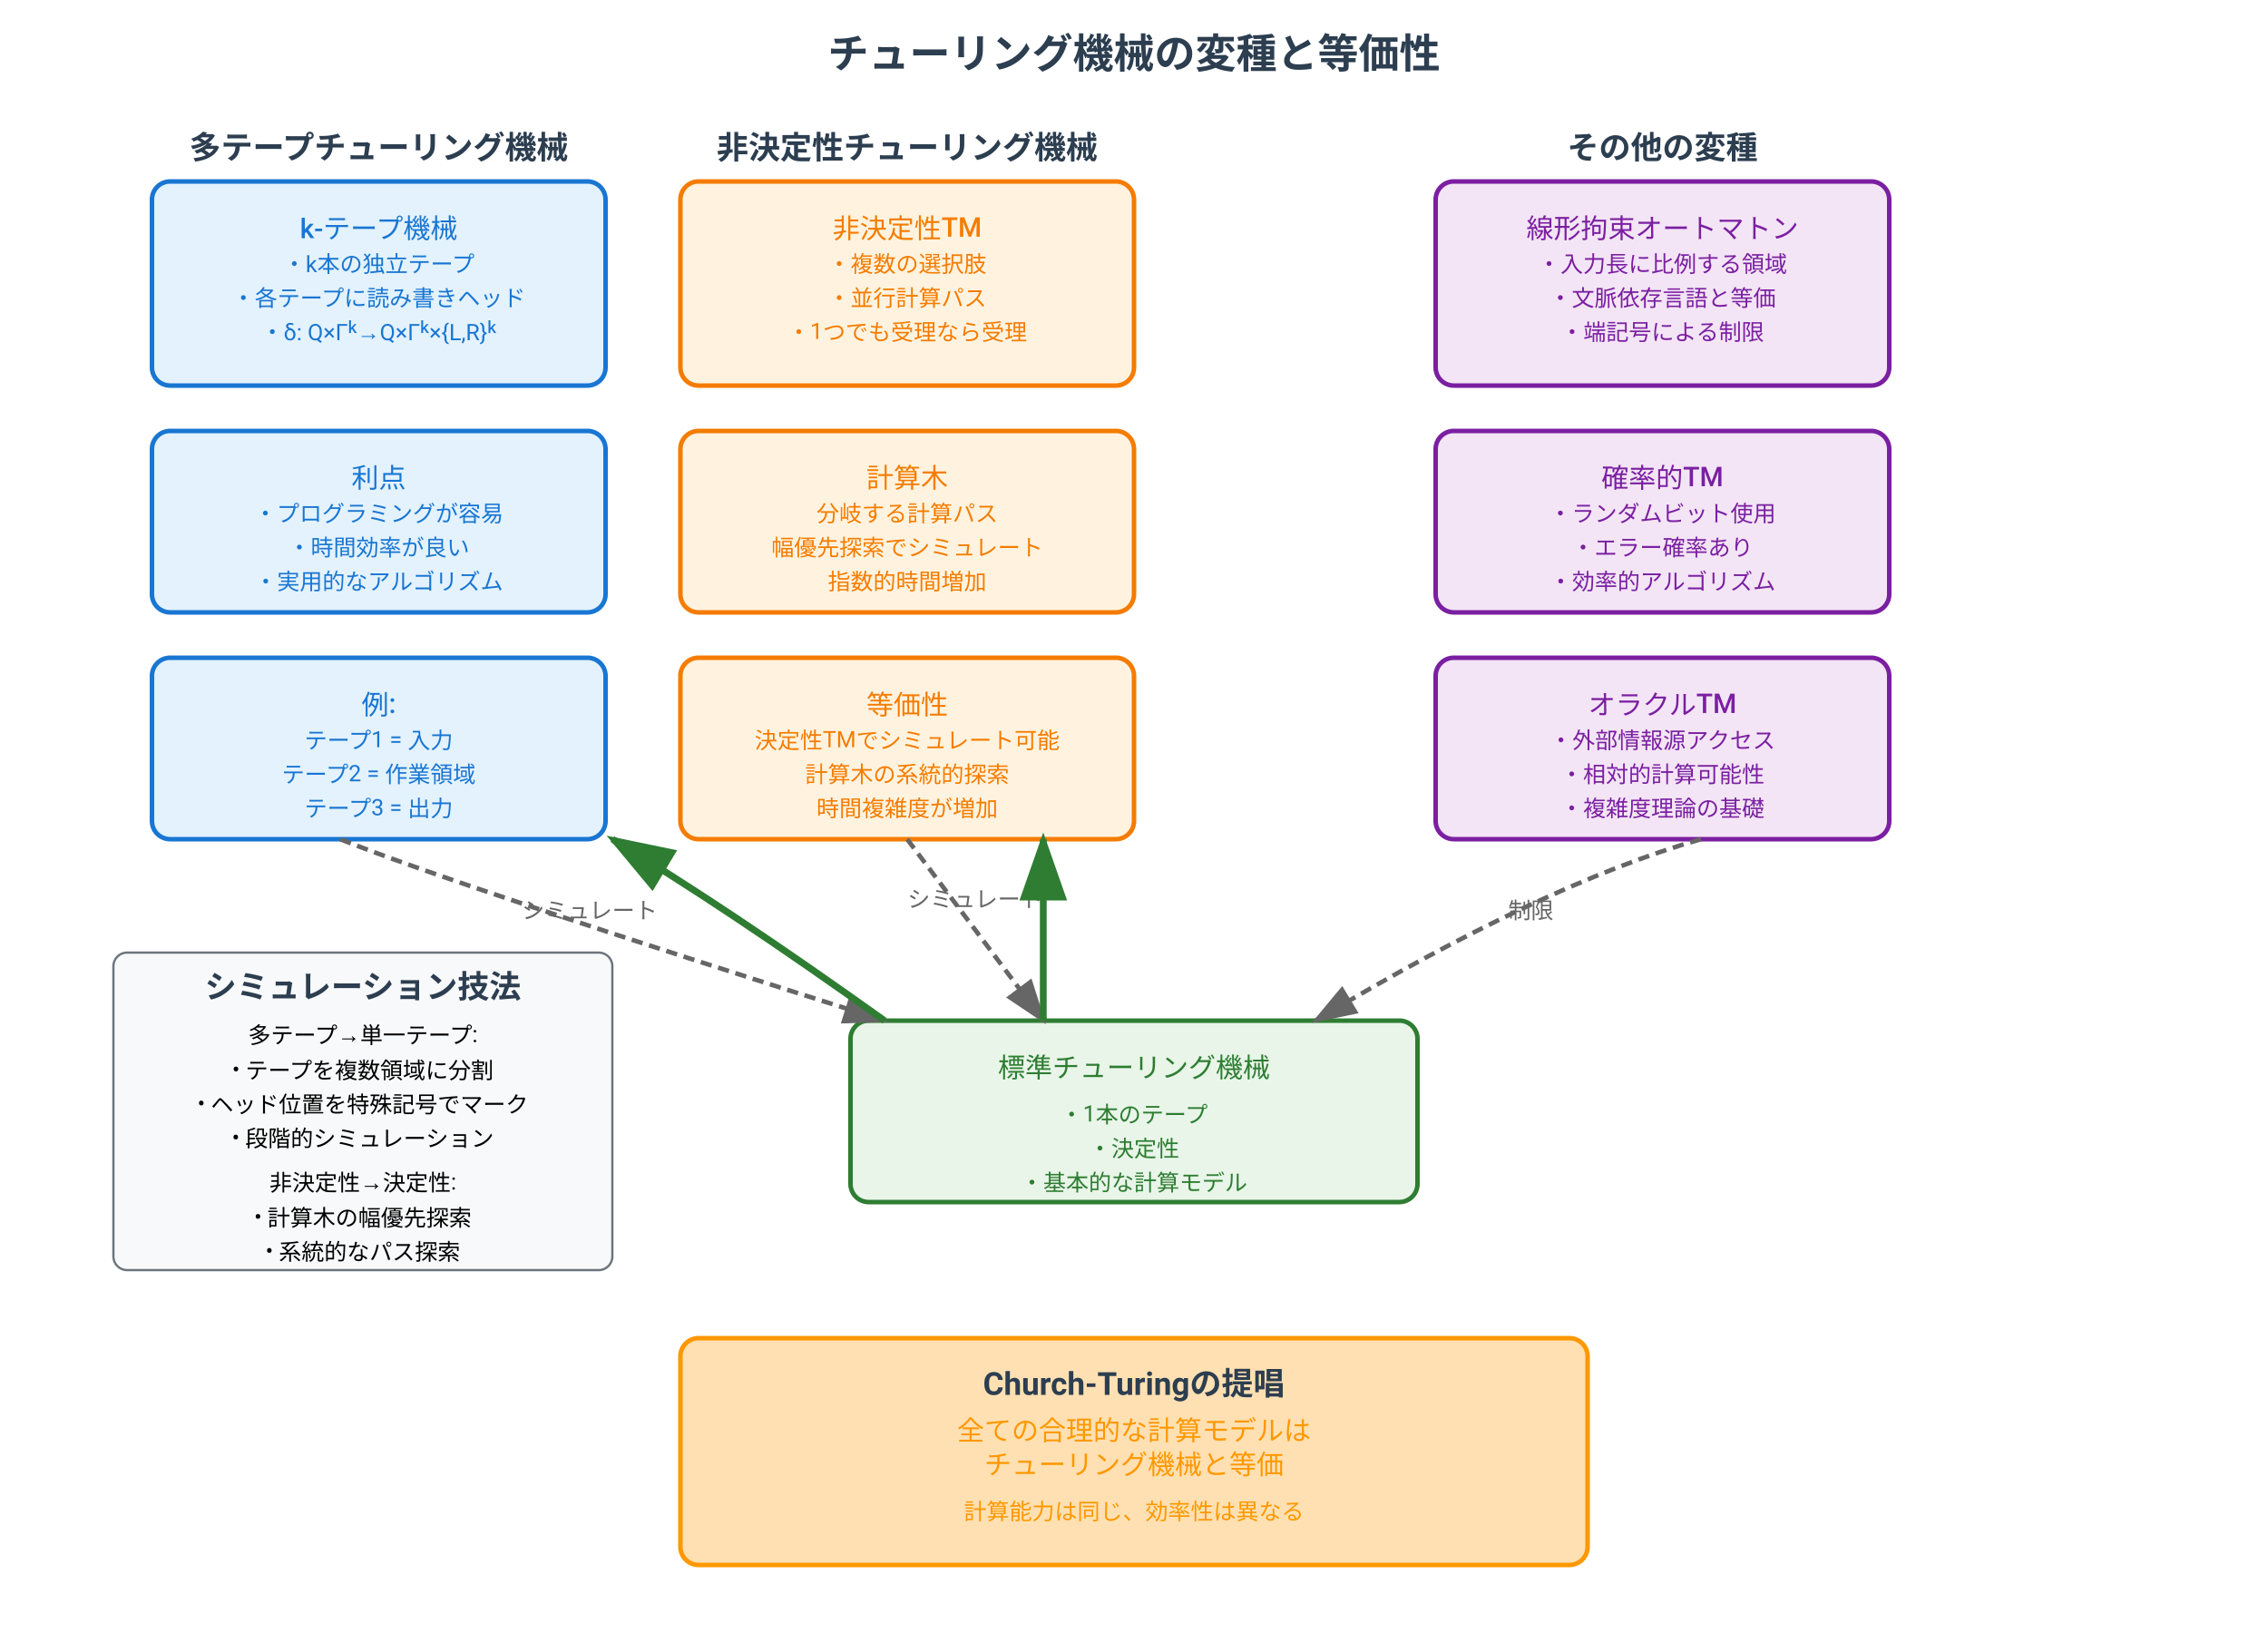
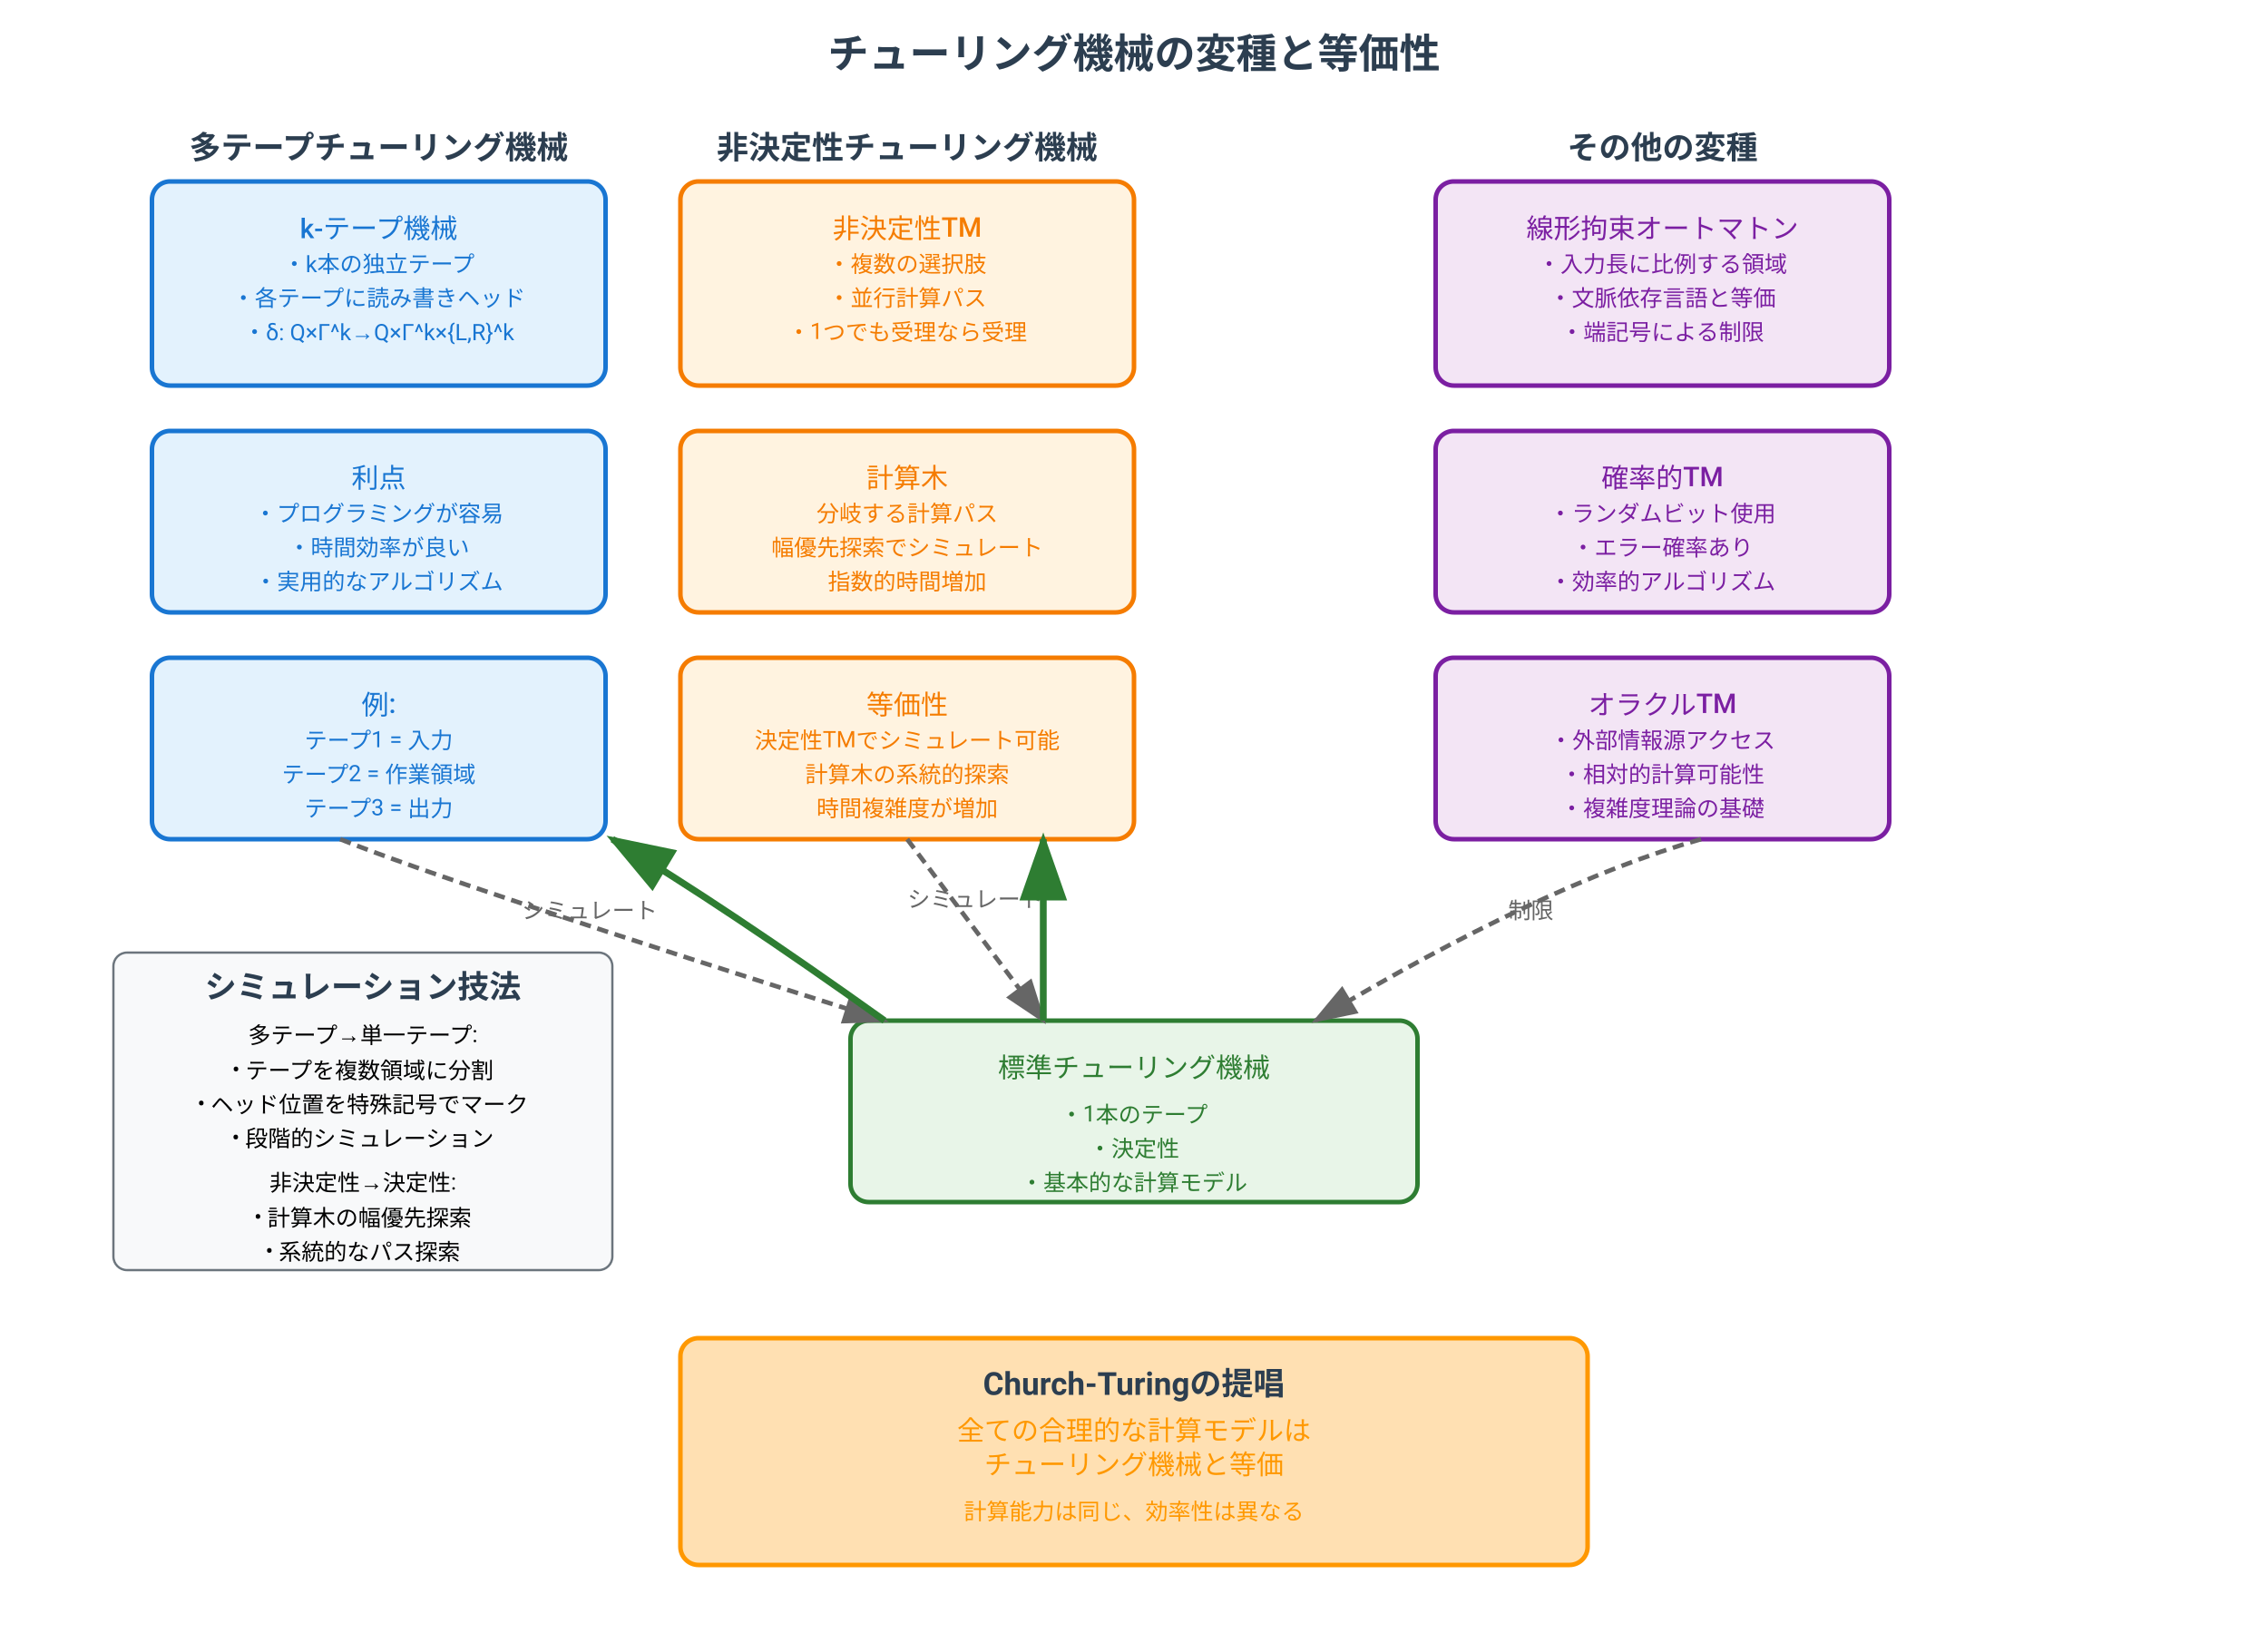
<svg xmlns="http://www.w3.org/2000/svg" viewBox="0 0 1000 720" width="1000" height="720">
  <defs>
    <style>
      .multitape-box { fill: #e3f2fd; stroke: #1976d2; stroke-width: 2; rx: 8; }
      .ntm-box { fill: #fff3e0; stroke: #f57c00; stroke-width: 2; rx: 8; }
      .lba-box { fill: #f3e5f5; stroke: #7b1fa2; stroke-width: 2; rx: 8; }
      .standard-box { fill: #e8f5e8; stroke: #2e7d32; stroke-width: 2; rx: 8; }
      .equivalence-box { fill: #ffe0b2; stroke: #ff9800; stroke-width: 2; rx: 8; }
      
      .title-text { font-family: -apple-system, BlinkMacSystemFont, 'Segoe UI', Roboto, 'Helvetica Neue', Arial, 'Noto Sans', sans-serif, 'Apple Color Emoji', 'Segoe UI Emoji', 'Segoe UI Symbol', 'Noto Color Emoji'; font-size: 18px; font-weight: 700; fill: #2c3e50; text-anchor: middle; }
      .section-title { font-family: -apple-system, BlinkMacSystemFont, 'Segoe UI', Roboto, 'Helvetica Neue', Arial, 'Noto Sans', sans-serif, 'Apple Color Emoji', 'Segoe UI Emoji', 'Segoe UI Symbol', 'Noto Color Emoji'; font-size: 14px; font-weight: 600; fill: #2c3e50; text-anchor: middle; }
      .main-text { font-family: -apple-system, BlinkMacSystemFont, 'Segoe UI', Roboto, 'Helvetica Neue', Arial, 'Noto Sans', sans-serif, 'Apple Color Emoji', 'Segoe UI Emoji', 'Segoe UI Symbol', 'Noto Color Emoji'; font-size: 12px; font-weight: 500; text-anchor: middle; }
      .detail-text { font-family: -apple-system, BlinkMacSystemFont, 'Segoe UI', Roboto, 'Helvetica Neue', Arial, 'Noto Sans', sans-serif, 'Apple Color Emoji', 'Segoe UI Emoji', 'Segoe UI Symbol', 'Noto Color Emoji'; font-size: 10px; text-anchor: middle; }
      .simulate-arrow { stroke: #666; stroke-width: 2; fill: none; marker-end: url(#arrowhead); stroke-dasharray: 5,3; }
      .equivalence-arrow { stroke: #2e7d32; stroke-width: 3; fill: none; marker-end: url(#greenarrow); }
      .simulate-text { font-family: -apple-system, BlinkMacSystemFont, 'Segoe UI', Roboto, 'Helvetica Neue', Arial, 'Noto Sans', sans-serif, 'Apple Color Emoji', 'Segoe UI Emoji', 'Segoe UI Symbol', 'Noto Color Emoji'; font-size: 10px; font-weight: 500; fill: #666; text-anchor: middle; }
    </style>
    <marker id="arrowhead" markerWidth="10" markerHeight="7" refX="9" refY="3.5" orient="auto">
      <polygon points="0 0, 10 3.5, 0 7" fill="#666" />
    </marker>
    <marker id="greenarrow" markerWidth="10" markerHeight="7" refX="9" refY="3.5" orient="auto">
      <polygon points="0 0, 10 3.5, 0 7" fill="#2e7d32" />
    </marker>
  </defs>
  <rect width="1000" height="720" fill="#ffffff" />
  <text x="500" y="30" class="title-text">チューリング機械の変種と等価性</text>
  <text x="167" y="70" class="section-title">多テープチューリング機械</text>
  <rect x="67" y="80" width="200" height="90" class="multitape-box" />
  <text x="167" y="105" class="main-text" fill="#1976d2">k-テープ機械</text>
  <text x="167" y="120" class="detail-text" fill="#1976d2">・k本の独立テープ</text>
  <text x="167" y="135" class="detail-text" fill="#1976d2">・各テープに読み書きヘッド</text>
-   <text x="167" y="150" class="detail-text" fill="#1976d2">・δ: Q×Γᵏ→Q×Γᵏ×{L,R}ᵏ</text>
+   <text x="167" y="150" class="detail-text" fill="#1976d2">・δ: Q×Γ^k→Q×Γ^k×{L,R}^k</text>
  <rect x="67" y="190" width="200" height="80" class="multitape-box" />
  <text x="167" y="215" class="main-text" fill="#1976d2">利点</text>
  <text x="167" y="230" class="detail-text" fill="#1976d2">・プログラミングが容易</text>
  <text x="167" y="245" class="detail-text" fill="#1976d2">・時間効率が良い</text>
  <text x="167" y="260" class="detail-text" fill="#1976d2">・実用的なアルゴリズム</text>
  <rect x="67" y="290" width="200" height="80" class="multitape-box" />
  <text x="167" y="315" class="main-text" fill="#1976d2">例:</text>
  <text x="167" y="330" class="detail-text" fill="#1976d2">テープ1 = 入力</text>
  <text x="167" y="345" class="detail-text" fill="#1976d2">テープ2 = 作業領域</text>
  <text x="167" y="360" class="detail-text" fill="#1976d2">テープ3 = 出力</text>
  <text x="400" y="70" class="section-title">非決定性チューリング機械</text>
  <rect x="300" y="80" width="200" height="90" class="ntm-box" />
  <text x="400" y="105" class="main-text" fill="#f57c00">非決定性TM</text>
  <text x="400" y="120" class="detail-text" fill="#f57c00">・複数の選択肢</text>
  <text x="400" y="135" class="detail-text" fill="#f57c00">・並行計算パス</text>
  <text x="400" y="150" class="detail-text" fill="#f57c00">・1つでも受理なら受理</text>
  <rect x="300" y="190" width="200" height="80" class="ntm-box" />
  <text x="400" y="215" class="main-text" fill="#f57c00">計算木</text>
  <text x="400" y="230" class="detail-text" fill="#f57c00">分岐する計算パス</text>
  <text x="400" y="245" class="detail-text" fill="#f57c00">幅優先探索でシミュレート</text>
  <text x="400" y="260" class="detail-text" fill="#f57c00">指数的時間増加</text>
  <rect x="300" y="290" width="200" height="80" class="ntm-box" />
  <text x="400" y="315" class="main-text" fill="#f57c00">等価性</text>
  <text x="400" y="330" class="detail-text" fill="#f57c00">決定性TMでシミュレート可能</text>
  <text x="400" y="345" class="detail-text" fill="#f57c00">計算木の系統的探索</text>
  <text x="400" y="360" class="detail-text" fill="#f57c00">時間複雑度が増加</text>
  <text x="733" y="70" class="section-title">その他の変種</text>
  <rect x="633" y="80" width="200" height="90" class="lba-box" />
  <text x="733" y="105" class="main-text" fill="#7b1fa2">線形拘束オートマトン</text>
  <text x="733" y="120" class="detail-text" fill="#7b1fa2">・入力長に比例する領域</text>
  <text x="733" y="135" class="detail-text" fill="#7b1fa2">・文脈依存言語と等価</text>
  <text x="733" y="150" class="detail-text" fill="#7b1fa2">・端記号による制限</text>
  <rect x="633" y="190" width="200" height="80" class="lba-box" />
  <text x="733" y="215" class="main-text" fill="#7b1fa2">確率的TM</text>
  <text x="733" y="230" class="detail-text" fill="#7b1fa2">・ランダムビット使用</text>
  <text x="733" y="245" class="detail-text" fill="#7b1fa2">・エラー確率あり</text>
  <text x="733" y="260" class="detail-text" fill="#7b1fa2">・効率的アルゴリズム</text>
  <rect x="633" y="290" width="200" height="80" class="lba-box" />
  <text x="733" y="315" class="main-text" fill="#7b1fa2">オラクルTM</text>
  <text x="733" y="330" class="detail-text" fill="#7b1fa2">・外部情報源アクセス</text>
  <text x="733" y="345" class="detail-text" fill="#7b1fa2">・相対的計算可能性</text>
  <text x="733" y="360" class="detail-text" fill="#7b1fa2">・複雑度理論の基礎</text>
  <rect x="375" y="450" width="250" height="80" class="standard-box" />
  <text x="500" y="475" class="main-text" fill="#2e7d32" font-size="14px">標準チューリング機械</text>
  <text x="500" y="495" class="detail-text" fill="#2e7d32">・1本のテープ</text>
  <text x="500" y="510" class="detail-text" fill="#2e7d32">・決定性</text>
  <text x="500" y="525" class="detail-text" fill="#2e7d32">・基本的な計算モデル</text>
  <rect x="300" y="590" width="400" height="100" class="equivalence-box" />
  <text x="500" y="615" class="section-title" fill="#ff9800">Church-Turingの提唱</text>
  <text x="500" y="635" class="main-text" fill="#ff9800">全ての合理的な計算モデルは</text>
  <text x="500" y="650" class="main-text" fill="#ff9800">チューリング機械と等価</text>
  <text x="500" y="670" class="detail-text" fill="#ff9800">計算能力は同じ、効率性は異なる</text>
  <path d="M 150 370 Q 200 390 390 450" class="simulate-arrow" />
  <text x="260" y="405" class="simulate-text">シミュレート</text>
  <path d="M 400 370 Q 430 410 460 450" class="simulate-arrow" />
  <text x="430" y="400" class="simulate-text">シミュレート</text>
  <path d="M 750 370 Q 680 390 580 450" class="simulate-arrow" />
  <text x="675" y="405" class="simulate-text">制限</text>
  <path d="M 390 450 Q 320 400 270 370" class="equivalence-arrow" />
  <line x1="460" y1="450" x2="460" y2="370" class="equivalence-arrow" />
  <rect x="50" y="420" width="220" height="140" rx="6" fill="#f8f9fa" stroke="#6c757d" stroke-width="1" />
  <text x="160" y="440" class="section-title" text-anchor="middle">シミュレーション技法</text>
  <text x="160" y="460" class="detail-text" text-anchor="middle" font-size="9px">多テープ→単一テープ:</text>
  <text x="160" y="475" class="detail-text" text-anchor="middle" font-size="9px">• テープを複数領域に分割</text>
  <text x="160" y="490" class="detail-text" text-anchor="middle" font-size="9px">• ヘッド位置を特殊記号でマーク</text>
  <text x="160" y="505" class="detail-text" text-anchor="middle" font-size="9px">• 段階的シミュレーション</text>
  <text x="160" y="525" class="detail-text" text-anchor="middle" font-size="9px">非決定性→決定性:</text>
  <text x="160" y="540" class="detail-text" text-anchor="middle" font-size="9px">• 計算木の幅優先探索</text>
  <text x="160" y="555" class="detail-text" text-anchor="middle" font-size="9px">• 系統的なパス探索</text>
</svg>
